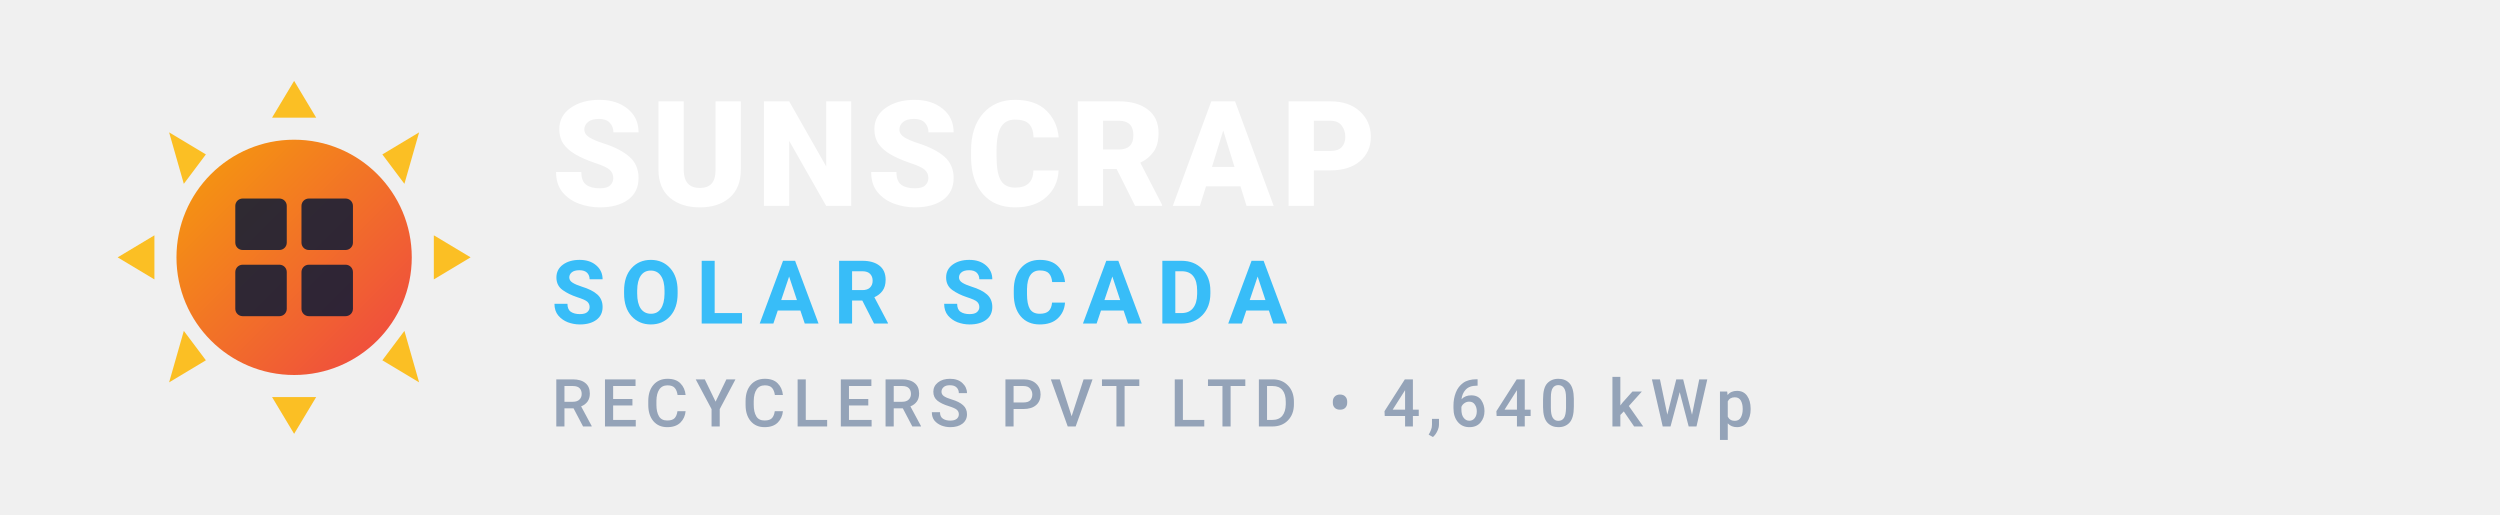
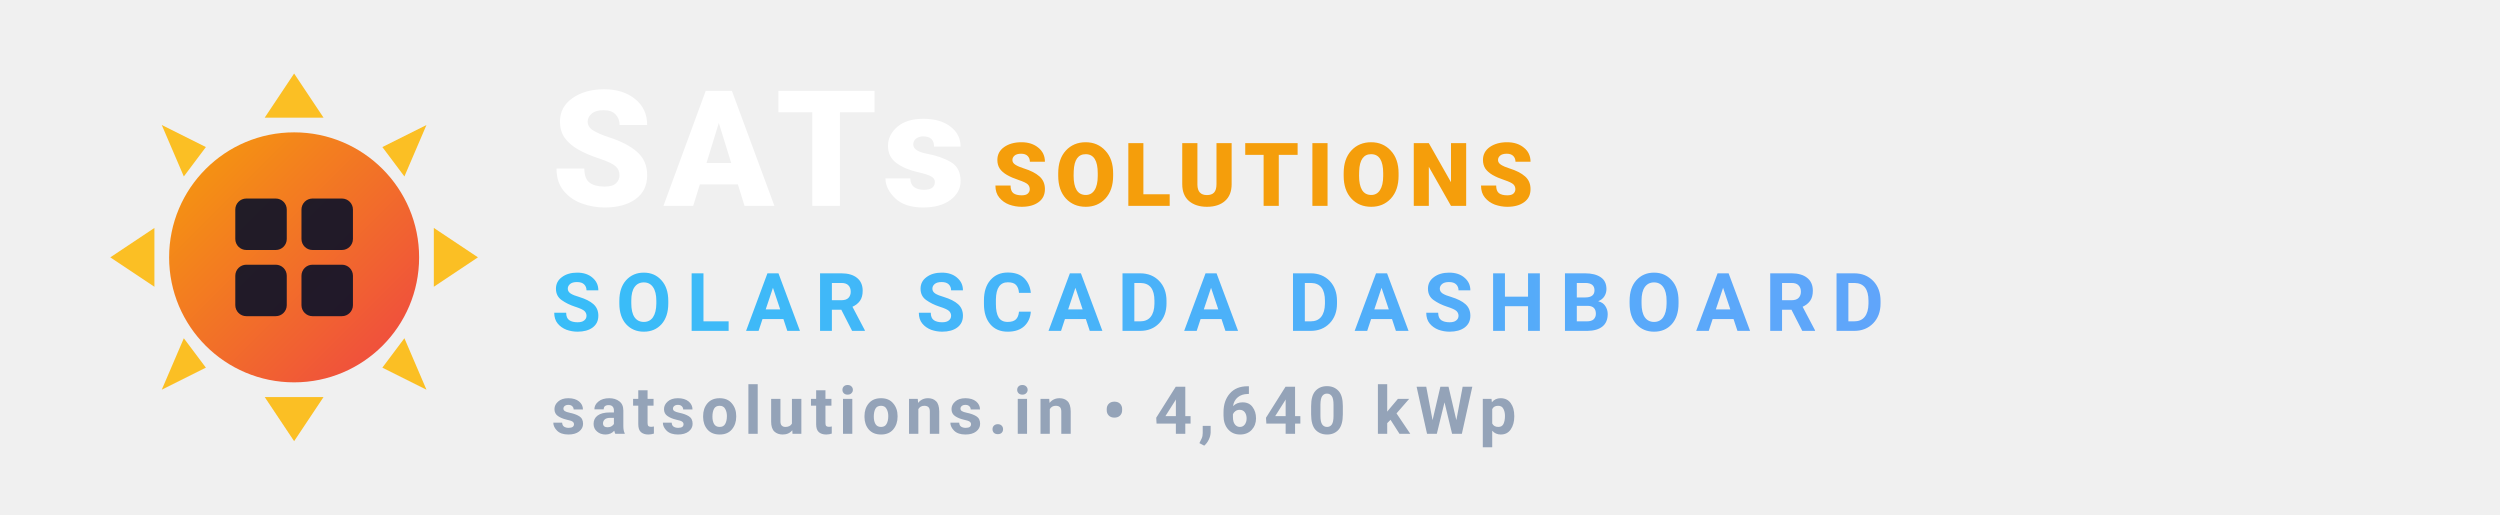
<svg xmlns="http://www.w3.org/2000/svg" viewBox="0 0 340 70" width="340" height="70">
  <defs>
-     <linearGradient id="sunGrad" x1="0%" y1="0%" x2="100%" y2="100%">
+     <linearGradient id="satsSun" x1="0%" y1="0%" x2="100%" y2="100%">
      <stop offset="0%" stop-color="#F59E0B" />
      <stop offset="100%" stop-color="#EF4444" />
    </linearGradient>
-     <linearGradient id="solarGrad" x1="0%" y1="0%" x2="100%" y2="100%">
+     <linearGradient id="satsAccent" x1="0%" y1="0%" x2="100%" y2="0%">
      <stop offset="0%" stop-color="#38BDF8" />
-       <stop offset="100%" stop-color="#1D5BF1" />
+       <stop offset="100%" stop-color="#60A5FA" />
    </linearGradient>
  </defs>
  <g transform="translate(10, 5)">
-     <circle cx="30" cy="30" r="16" fill="url(#sunGrad)" />
-     <path d="M 30 6 L 33 11 L 27 11 Z" fill="#FBBF24" />
-     <path d="M 30 54 L 33 49 L 27 49 Z" fill="#FBBF24" />
-     <path d="M 6 30 L 11 33 L 11 27 Z" fill="#FBBF24" />
-     <path d="M 54 30 L 49 33 L 49 27 Z" fill="#FBBF24" />
-     <path d="M 13 13 L 18 16 L 15 20 Z" fill="#FBBF24" />
-     <path d="M 47 47 L 42 44 L 45 40 Z" fill="#FBBF24" />
-     <path d="M 13 47 L 18 44 L 15 40 Z" fill="#FBBF24" />
-     <path d="M 47 13 L 42 16 L 45 20 Z" fill="#FBBF24" />
-     <rect x="22" y="22" width="7" height="7" rx="1" fill="#0D1A36" opacity="0.85" />
-     <rect x="31" y="22" width="7" height="7" rx="1" fill="#0D1A36" opacity="0.85" />
-     <rect x="22" y="31" width="7" height="7" rx="1" fill="#0D1A36" opacity="0.85" />
-     <rect x="31" y="31" width="7" height="7" rx="1" fill="#0D1A36" opacity="0.85" />
+     <circle cx="30" cy="30" r="17" fill="url(#satsSun)" />
+     <path d="M 30 5 L 34 11 L 26 11 Z" fill="#FBBF24" />
+     <path d="M 30 55 L 34 49 L 26 49 Z" fill="#FBBF24" />
+     <path d="M 5 30 L 11 34 L 11 26 Z" fill="#FBBF24" />
+     <path d="M 55 30 L 49 34 L 49 26 Z" fill="#FBBF24" />
+     <path d="M 12 12 L 18 15 L 15 19 Z" fill="#FBBF24" />
+     <path d="M 48 48 L 42 45 L 45 41 Z" fill="#FBBF24" />
+     <path d="M 12 48 L 18 45 L 15 41 Z" fill="#FBBF24" />
+     <path d="M 48 12 L 42 15 L 45 19 Z" fill="#FBBF24" />
+     <rect x="22" y="22" width="7" height="7" rx="1.5" fill="#0A1128" opacity="0.9" />
+     <rect x="31" y="22" width="7" height="7" rx="1.5" fill="#0A1128" opacity="0.9" />
+     <rect x="22" y="31" width="7" height="7" rx="1.5" fill="#0A1128" opacity="0.9" />
+     <rect x="31" y="31" width="7" height="7" rx="1.5" fill="#0A1128" opacity="0.9" />
  </g>
  <g font-family="-apple-system, BlinkMacSystemFont, 'Segoe UI', Roboto, Helvetica, Arial, sans-serif">
-     <text x="75" y="28" font-size="20" font-weight="800" fill="#FFFFFF" letter-spacing="1">SUNSCRAP</text>
-     <text x="75" y="44" font-size="12" font-weight="700" fill="#38BDF8" letter-spacing="2">SOLAR SCADA</text>
-     <text x="75" y="58" font-size="9" font-weight="500" fill="#94A3B8" letter-spacing="1">RECYCLERS PVT LTD • 4,640 kWp</text>
+     <text x="75" y="28" font-size="22" font-weight="900" fill="#FFFFFF" letter-spacing="1.5">SATs</text>
+     <text x="135" y="28" font-size="12" font-weight="800" fill="#F59E0B" letter-spacing="1">SOLUTIONS</text>
+     <text x="75" y="45" font-size="11" font-weight="700" fill="url(#satsAccent)" letter-spacing="2">SOLAR SCADA DASHBOARD</text>
+     <text x="75" y="59" font-size="9" font-weight="600" fill="#94A3B8" letter-spacing="0.8">satsolutions.in • 4,640 kWp</text>
  </g>
</svg>
